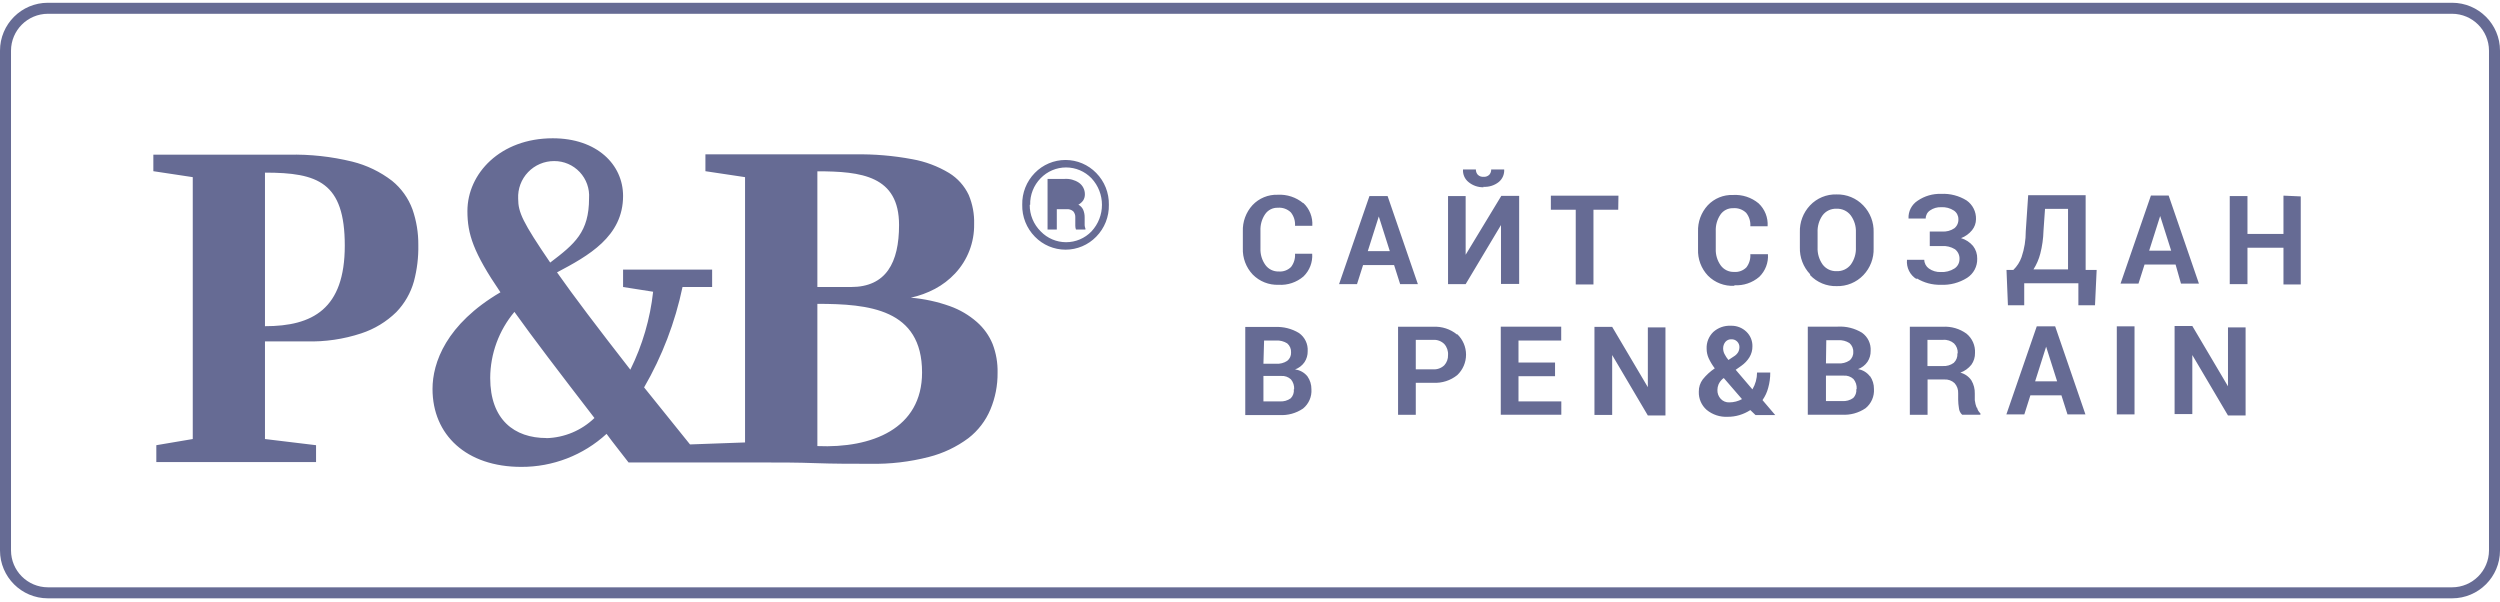
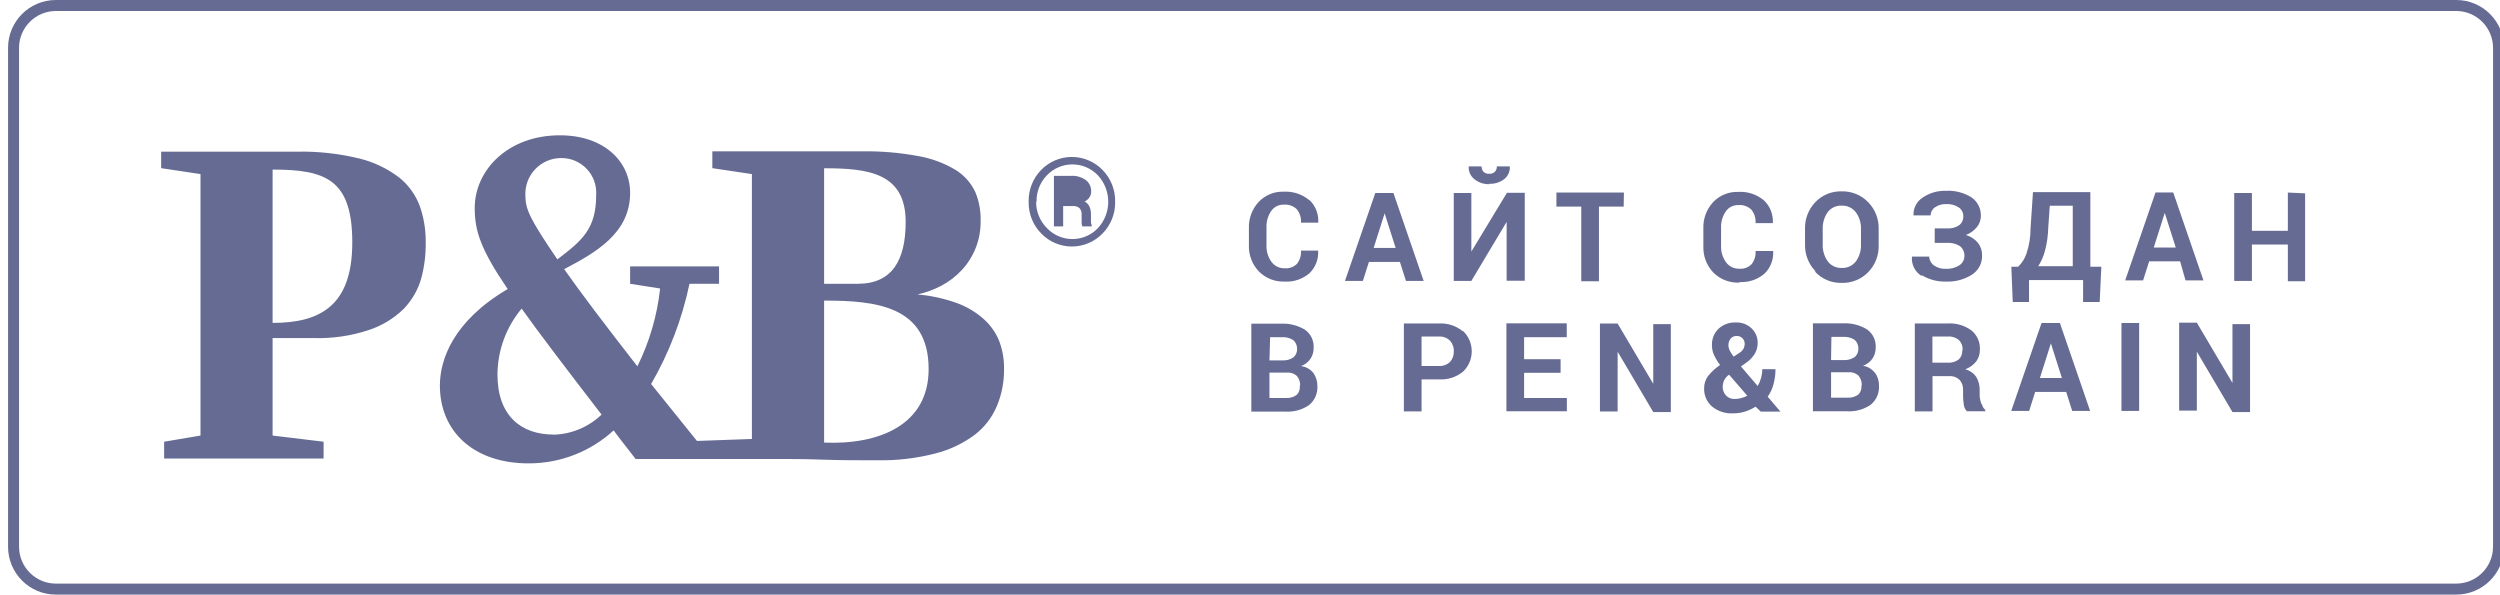
- <svg xmlns="http://www.w3.org/2000/svg" viewBox="0 0 227.1 54.1" width="183" height="44" fill="#666b94">
+ <svg xmlns="http://www.w3.org/2000/svg" viewBox="0 0 226 54.1" width="185" height="44" fill="#666b94">
  <path class="cls-1" d="M222.75,54.1H4.35A4.35,4.35,0,0,1,0,49.75V4.35A4.35,4.35,0,0,1,4.35,0H222.75a4.35,4.35,0,0,1,4.35,4.35v45.4A4.35,4.35,0,0,1,222.75,54.1ZM4.35,1A3.36,3.36,0,0,0,1,4.35v45.4A3.36,3.36,0,0,0,4.35,53.1H222.75a3.36,3.36,0,0,0,3.35-3.35V4.35A3.36,3.36,0,0,0,222.75,1ZM35.61,16.17A9.82,9.82,0,0,0,32,14.43a22.17,22.17,0,0,0-5.78-.63H13.93V15.3l3.58.54V39.63l-3.31.56v1.53H28.71V40.19l-4.64-.56V30.76h3.75a14.58,14.58,0,0,0,5-.73A8.2,8.2,0,0,0,36,28.1a6.56,6.56,0,0,0,1.6-2.79A12,12,0,0,0,38,22a9.59,9.59,0,0,0-.53-3.23A6,6,0,0,0,35.61,16.17ZM24.07,29.38V15.43c4.8,0,7.25.87,7.25,6.63S28.4,29.38,24.07,29.38ZM90.17,31a5.38,5.38,0,0,0-1.43-2,7.57,7.57,0,0,0-2.45-1.44,14.12,14.12,0,0,0-3.55-.77,8.59,8.59,0,0,0,2.19-.8,7,7,0,0,0,1.83-1.4,6.41,6.41,0,0,0,1.73-4.49A6.34,6.34,0,0,0,88,17.46a4.69,4.69,0,0,0-1.79-2,9.84,9.84,0,0,0-3.34-1.25,25.84,25.84,0,0,0-5.19-.44H64.08V15.3l3.6.54v24.1l-5,.18-4.17-5.18A30.81,30.81,0,0,0,62,25.82h2.69V24.24H56.6v1.58l2.73.43a21.16,21.16,0,0,1-2.07,7.08c-3-3.85-5.15-6.69-6.66-8.84,2.84-1.5,6-3.25,6-6.94,0-2.86-2.38-5.24-6.39-5.24-4.76,0-7.75,3.2-7.75,6.61,0,2.09.53,3.75,3,7.38-4.94,2.9-6.17,6.4-6.17,8.78,0,4.18,3.08,7.08,8.06,7.08a11.39,11.39,0,0,0,7.75-3c.62.85,1.32,1.71,2,2.6H69.54c1.39,0,2.9,0,4.53.06s3.29.06,5,.06a19.77,19.77,0,0,0,5.3-.62,10.23,10.23,0,0,0,3.6-1.71,6.44,6.44,0,0,0,2-2.61,8.39,8.39,0,0,0,.65-3.33A6.87,6.87,0,0,0,90.17,31ZM50.34,14.38a3.16,3.16,0,0,1,3.17,3.38c0,3.07-1.29,4.14-3.53,5.84-2.5-3.67-2.91-4.56-2.91-5.8A3.26,3.26,0,0,1,50.34,14.38Zm-.7,25.16c-2.91,0-5.11-1.66-5.11-5.46a9.41,9.41,0,0,1,2.2-6c1.67,2.34,4.05,5.46,7.27,9.64A6.54,6.54,0,0,1,49.63,39.55ZM74.25,15.31c4,0,7.42.41,7.42,4.88,0,3.42-1.18,5.63-4.36,5.63H74.25Zm0,25V27.35c4.67,0,9.51.46,9.51,6.23C83.76,38.7,79.2,40.48,74.25,40.27ZM92.86,18.35A4,4,0,0,1,94,15.46a3.89,3.89,0,0,1,5.58,0,4,4,0,0,1,1.15,2.89,4,4,0,0,1-1.15,2.9,3.88,3.88,0,0,1-5.57,0,4,4,0,0,1-1.15-2.9Zm.68,0a3.35,3.35,0,0,0,1,2.42,3.2,3.2,0,0,0,4.61,0,3.54,3.54,0,0,0,0-4.83,3.21,3.21,0,0,0-4.62,0,3.33,3.33,0,0,0-.95,2.41Zm2.46.4h.88a.83.83,0,0,1,.61.19.78.78,0,0,1,.19.57v.3c0,.15,0,.3,0,.45a1,1,0,0,0,.06.34h.86v-.09a.94.94,0,0,1-.07-.29,3.71,3.71,0,0,1,0-.4v-.3a1.74,1.74,0,0,0-.13-.71,1,1,0,0,0-.44-.47,1.25,1.25,0,0,0,.44-.39,1,1,0,0,0,.15-.54A1.26,1.26,0,0,0,98,16.34,2.09,2.09,0,0,0,96.72,16H95.16V20.6H96V18.76ZM96,18h.71a1.39,1.39,0,0,0,.7-.16.51.51,0,0,0,.29-.47.64.64,0,0,0-.22-.55,1.35,1.35,0,0,0-.76-.16H96Zm22.39.18a2.61,2.61,0,0,1,.82,2.08v0h-1.57a1.75,1.75,0,0,0-.38-1.22,1.52,1.52,0,0,0-1.19-.42,1.34,1.34,0,0,0-1.15.59,2.49,2.49,0,0,0-.42,1.5v1.6a2.42,2.42,0,0,0,.45,1.51,1.44,1.44,0,0,0,1.21.59,1.42,1.42,0,0,0,1.12-.41,1.76,1.76,0,0,0,.36-1.2h1.56v0a2.62,2.62,0,0,1-.79,2.06,3.18,3.18,0,0,1-2.26.76,3.13,3.13,0,0,1-2.35-.93,3.3,3.3,0,0,1-.9-2.4V20.78a3.36,3.36,0,0,1,.88-2.4,3,3,0,0,1,2.29-.94A3.33,3.33,0,0,1,118.39,18.21Zm8.8,7.38-.55-1.73h-2.82l-.55,1.73h-1.63l2.76-8h1.65l2.75,8Zm-.94-3-1-3.15h0l-1,3.15Zm10.1-2.37h0v5.35H138v-8h-1.62l-3.24,5.35h0V17.56h-1.6v8h1.6Zm-1.59-3.47a2.05,2.05,0,0,0,1.39-.44,1.36,1.36,0,0,0,.49-1.14v0h-1.18a.69.69,0,0,1-.17.48.66.66,0,0,1-.52.19.67.67,0,0,1-.53-.19.69.69,0,0,1-.17-.48h-1.17v0a1.35,1.35,0,0,0,.49,1.14A2.07,2.07,0,0,0,134.76,16.76Zm12.26.8h-6.14V18.8h2.26v6.79h1.61V18.8H147Zm10.53,8.14a3.18,3.18,0,0,0,2.26-.76,2.62,2.62,0,0,0,.79-2.06v0H159a1.76,1.76,0,0,1-.36,1.2,1.42,1.42,0,0,1-1.12.41,1.44,1.44,0,0,1-1.21-.59,2.42,2.42,0,0,1-.45-1.51v-1.6a2.49,2.49,0,0,1,.42-1.5,1.34,1.34,0,0,1,1.15-.59,1.52,1.52,0,0,1,1.19.42,1.75,1.75,0,0,1,.38,1.22h1.57v0a2.61,2.61,0,0,0-.82-2.08,3.33,3.33,0,0,0-2.33-.76,3,3,0,0,0-2.29.94,3.36,3.36,0,0,0-.88,2.4v1.59a3.3,3.3,0,0,0,.9,2.4A3.13,3.13,0,0,0,157.55,25.71Zm6.88-1a3.39,3.39,0,0,1-.93-2.44V20.85a3.39,3.39,0,0,1,.92-2.44,3.18,3.18,0,0,1,2.41-1,3.24,3.24,0,0,1,2.43,1,3.36,3.36,0,0,1,.94,2.44V22.3a3.37,3.37,0,0,1-.93,2.44,3.23,3.23,0,0,1-2.43,1A3.19,3.19,0,0,1,164.43,24.74Zm.68-2.44a2.51,2.51,0,0,0,.46,1.56,1.51,1.51,0,0,0,1.27.6,1.54,1.54,0,0,0,1.29-.6,2.48,2.48,0,0,0,.46-1.56V20.85a2.44,2.44,0,0,0-.47-1.54,1.54,1.54,0,0,0-1.29-.6,1.5,1.5,0,0,0-1.27.6,2.5,2.5,0,0,0-.45,1.54Zm9,2.81a4,4,0,0,0,2.19.59,4.13,4.13,0,0,0,2.39-.63,2,2,0,0,0,.92-1.74,1.8,1.8,0,0,0-.38-1.16,2.28,2.28,0,0,0-1.09-.71,2.37,2.37,0,0,0,1-.72,1.6,1.6,0,0,0,.36-1,2,2,0,0,0-.85-1.7,4,4,0,0,0-2.32-.6,3.56,3.56,0,0,0-2.13.62,1.82,1.82,0,0,0-.83,1.62v0h1.56a.88.88,0,0,1,.4-.74,1.65,1.65,0,0,1,1-.29,1.91,1.91,0,0,1,1.17.31.93.93,0,0,1,.4.77,1,1,0,0,1-.36.83,1.74,1.74,0,0,1-1.12.3H175.3V22.1h1.09a2,2,0,0,1,1.2.29,1.07,1.07,0,0,1,.41.93,1,1,0,0,1-.46.82,2.1,2.1,0,0,1-1.24.32,1.74,1.74,0,0,1-1.08-.32,1,1,0,0,1-.42-.79h-1.57v0A1.85,1.85,0,0,0,174.11,25.11Zm15.35-.76h1l-.15,3.21H188.8v-2h-4.92v2h-1.48l-.13-3.21h.62a3,3,0,0,0,.75-1.17,7.21,7.21,0,0,0,.38-2.34l.22-3.28h5.22Zm-1.6-5.55h-2.09l-.14,2a9.25,9.25,0,0,1-.29,2.07,5,5,0,0,1-.62,1.43h3.14Zm9.77,5.06h-2.82l-.55,1.73h-1.63l2.76-8H197l2.75,8h-1.63Zm-.4-1.26-1-3.15h0l-1,3.15Zm10.2-5V21h-3.27V17.56h-1.61v8h1.61V22.25h3.27v3.34H209v-8ZM118.77,33.94a2,2,0,0,1,.36,1.17,2.08,2.08,0,0,1-.76,1.75,3.44,3.44,0,0,1-2.16.59h-3.09v-8h2.71A3.83,3.83,0,0,1,118,30a1.87,1.87,0,0,1,.79,1.65,1.74,1.74,0,0,1-.29,1,1.78,1.78,0,0,1-.86.66A1.7,1.7,0,0,1,118.77,33.94Zm-4-1.15h1.16a1.62,1.62,0,0,0,1-.26.91.91,0,0,0,.35-.77,1,1,0,0,0-.35-.82,1.72,1.72,0,0,0-1-.26h-1.1Zm2.79,2.32a1.28,1.28,0,0,0-.29-.9,1.18,1.18,0,0,0-.9-.31h-1.6v2.31h1.48a1.5,1.5,0,0,0,1-.28A1,1,0,0,0,117.53,35.11Zm14.82-5a2.56,2.56,0,0,1,0,3.71,3.18,3.18,0,0,1-2.18.7h-1.59v2.91H127v-8h3.2A3.16,3.16,0,0,1,132.35,30.13ZM131.54,32a1.36,1.36,0,0,0-.34-1,1.31,1.31,0,0,0-1-.38h-1.59V33.3h1.59a1.34,1.34,0,0,0,1-.37A1.31,1.31,0,0,0,131.54,32Zm6.4,1.92h3.32V32.68h-3.32v-2h3.88V29.42h-5.49v8h5.5V36.21h-3.89Zm11.75,1h0l-3.24-5.48h-1.61v8h1.61V32h0l3.24,5.49h1.6v-8h-1.6Zm10.42,1.18,1.15,1.35v0h-1.79L159,37a3.85,3.85,0,0,1-1,.46,3.63,3.63,0,0,1-1.06.15,2.78,2.78,0,0,1-1.91-.63,2.1,2.1,0,0,1-.71-1.65,1.81,1.81,0,0,1,.36-1.12,4.91,4.91,0,0,1,1.09-1,5,5,0,0,1-.56-.93,2.1,2.1,0,0,1-.18-.85,2,2,0,0,1,.6-1.52,2.21,2.21,0,0,1,1.59-.57,1.94,1.94,0,0,1,1.42.54,1.78,1.78,0,0,1,.55,1.32,1.87,1.87,0,0,1-.27,1,2.65,2.65,0,0,1-.74.78l-.51.36,1.52,1.78a3,3,0,0,0,.42-1.53h1.2a5,5,0,0,1-.19,1.4A3.38,3.38,0,0,1,160.12,36.07Zm-3.58-4.69a1.14,1.14,0,0,0,.12.49,3,3,0,0,0,.36.55l.47-.31a1.14,1.14,0,0,0,.42-.41,1,1,0,0,0,.11-.46.7.7,0,0,0-.2-.49.69.69,0,0,0-.53-.21.67.67,0,0,0-.55.24A.93.93,0,0,0,156.53,31.38ZM158.24,36l-1.65-1.91-.1.07a1.51,1.51,0,0,0-.38.51,1.32,1.32,0,0,0-.1.5,1.12,1.12,0,0,0,.3.81,1,1,0,0,0,.79.32,2.39,2.39,0,0,0,1.15-.3Zm11.63-2.09a2,2,0,0,1,.36,1.17,2.08,2.08,0,0,1-.76,1.75,3.44,3.44,0,0,1-2.16.59h-3.09v-8h2.71a3.83,3.83,0,0,1,2.21.55,1.87,1.87,0,0,1,.79,1.65,1.74,1.74,0,0,1-.29,1,1.78,1.78,0,0,1-.86.66A1.7,1.7,0,0,1,169.87,33.94Zm-4-1.15H167a1.62,1.62,0,0,0,1-.26.91.91,0,0,0,.35-.77,1,1,0,0,0-.35-.82,1.72,1.72,0,0,0-1-.26h-1.1Zm2.79,2.32a1.28,1.28,0,0,0-.29-.9,1.18,1.18,0,0,0-.9-.31h-1.6v2.31h1.48a1.5,1.5,0,0,0,1-.28A1,1,0,0,0,168.63,35.11Zm10.93,1.68a1,1,0,0,0,.31.54v.12h-1.66a.91.91,0,0,1-.29-.59,4.87,4.87,0,0,1-.07-.78v-.57a1.28,1.28,0,0,0-.33-.93,1.24,1.24,0,0,0-.92-.33h-1.53v3.21h-1.61v-8h3a3.33,3.33,0,0,1,2.15.63,2.12,2.12,0,0,1,.77,1.75,1.77,1.77,0,0,1-.33,1.07,2.27,2.27,0,0,1-1,.72,1.73,1.73,0,0,1,1,.7,2.23,2.23,0,0,1,.31,1.21v.59A2.93,2.93,0,0,0,179.56,36.79Zm-1.75-4.93a1.17,1.17,0,0,0-.33-.88,1.35,1.35,0,0,0-1-.33h-1.42V33h1.39a1.52,1.52,0,0,0,1-.29A1.06,1.06,0,0,0,177.81,31.86Zm8.85-2.44,2.75,8h-1.63l-.55-1.73h-2.82l-.55,1.73h-1.63l2.76-8Zm.18,5-1-3.15h0l-1,3.15Zm5.42,3h1.61v-8h-1.61Zm10.1-2.55h0l-3.24-5.48h-1.61v8h1.61V32h0l3.24,5.49h1.6v-8h-1.6Z" />
</svg>
